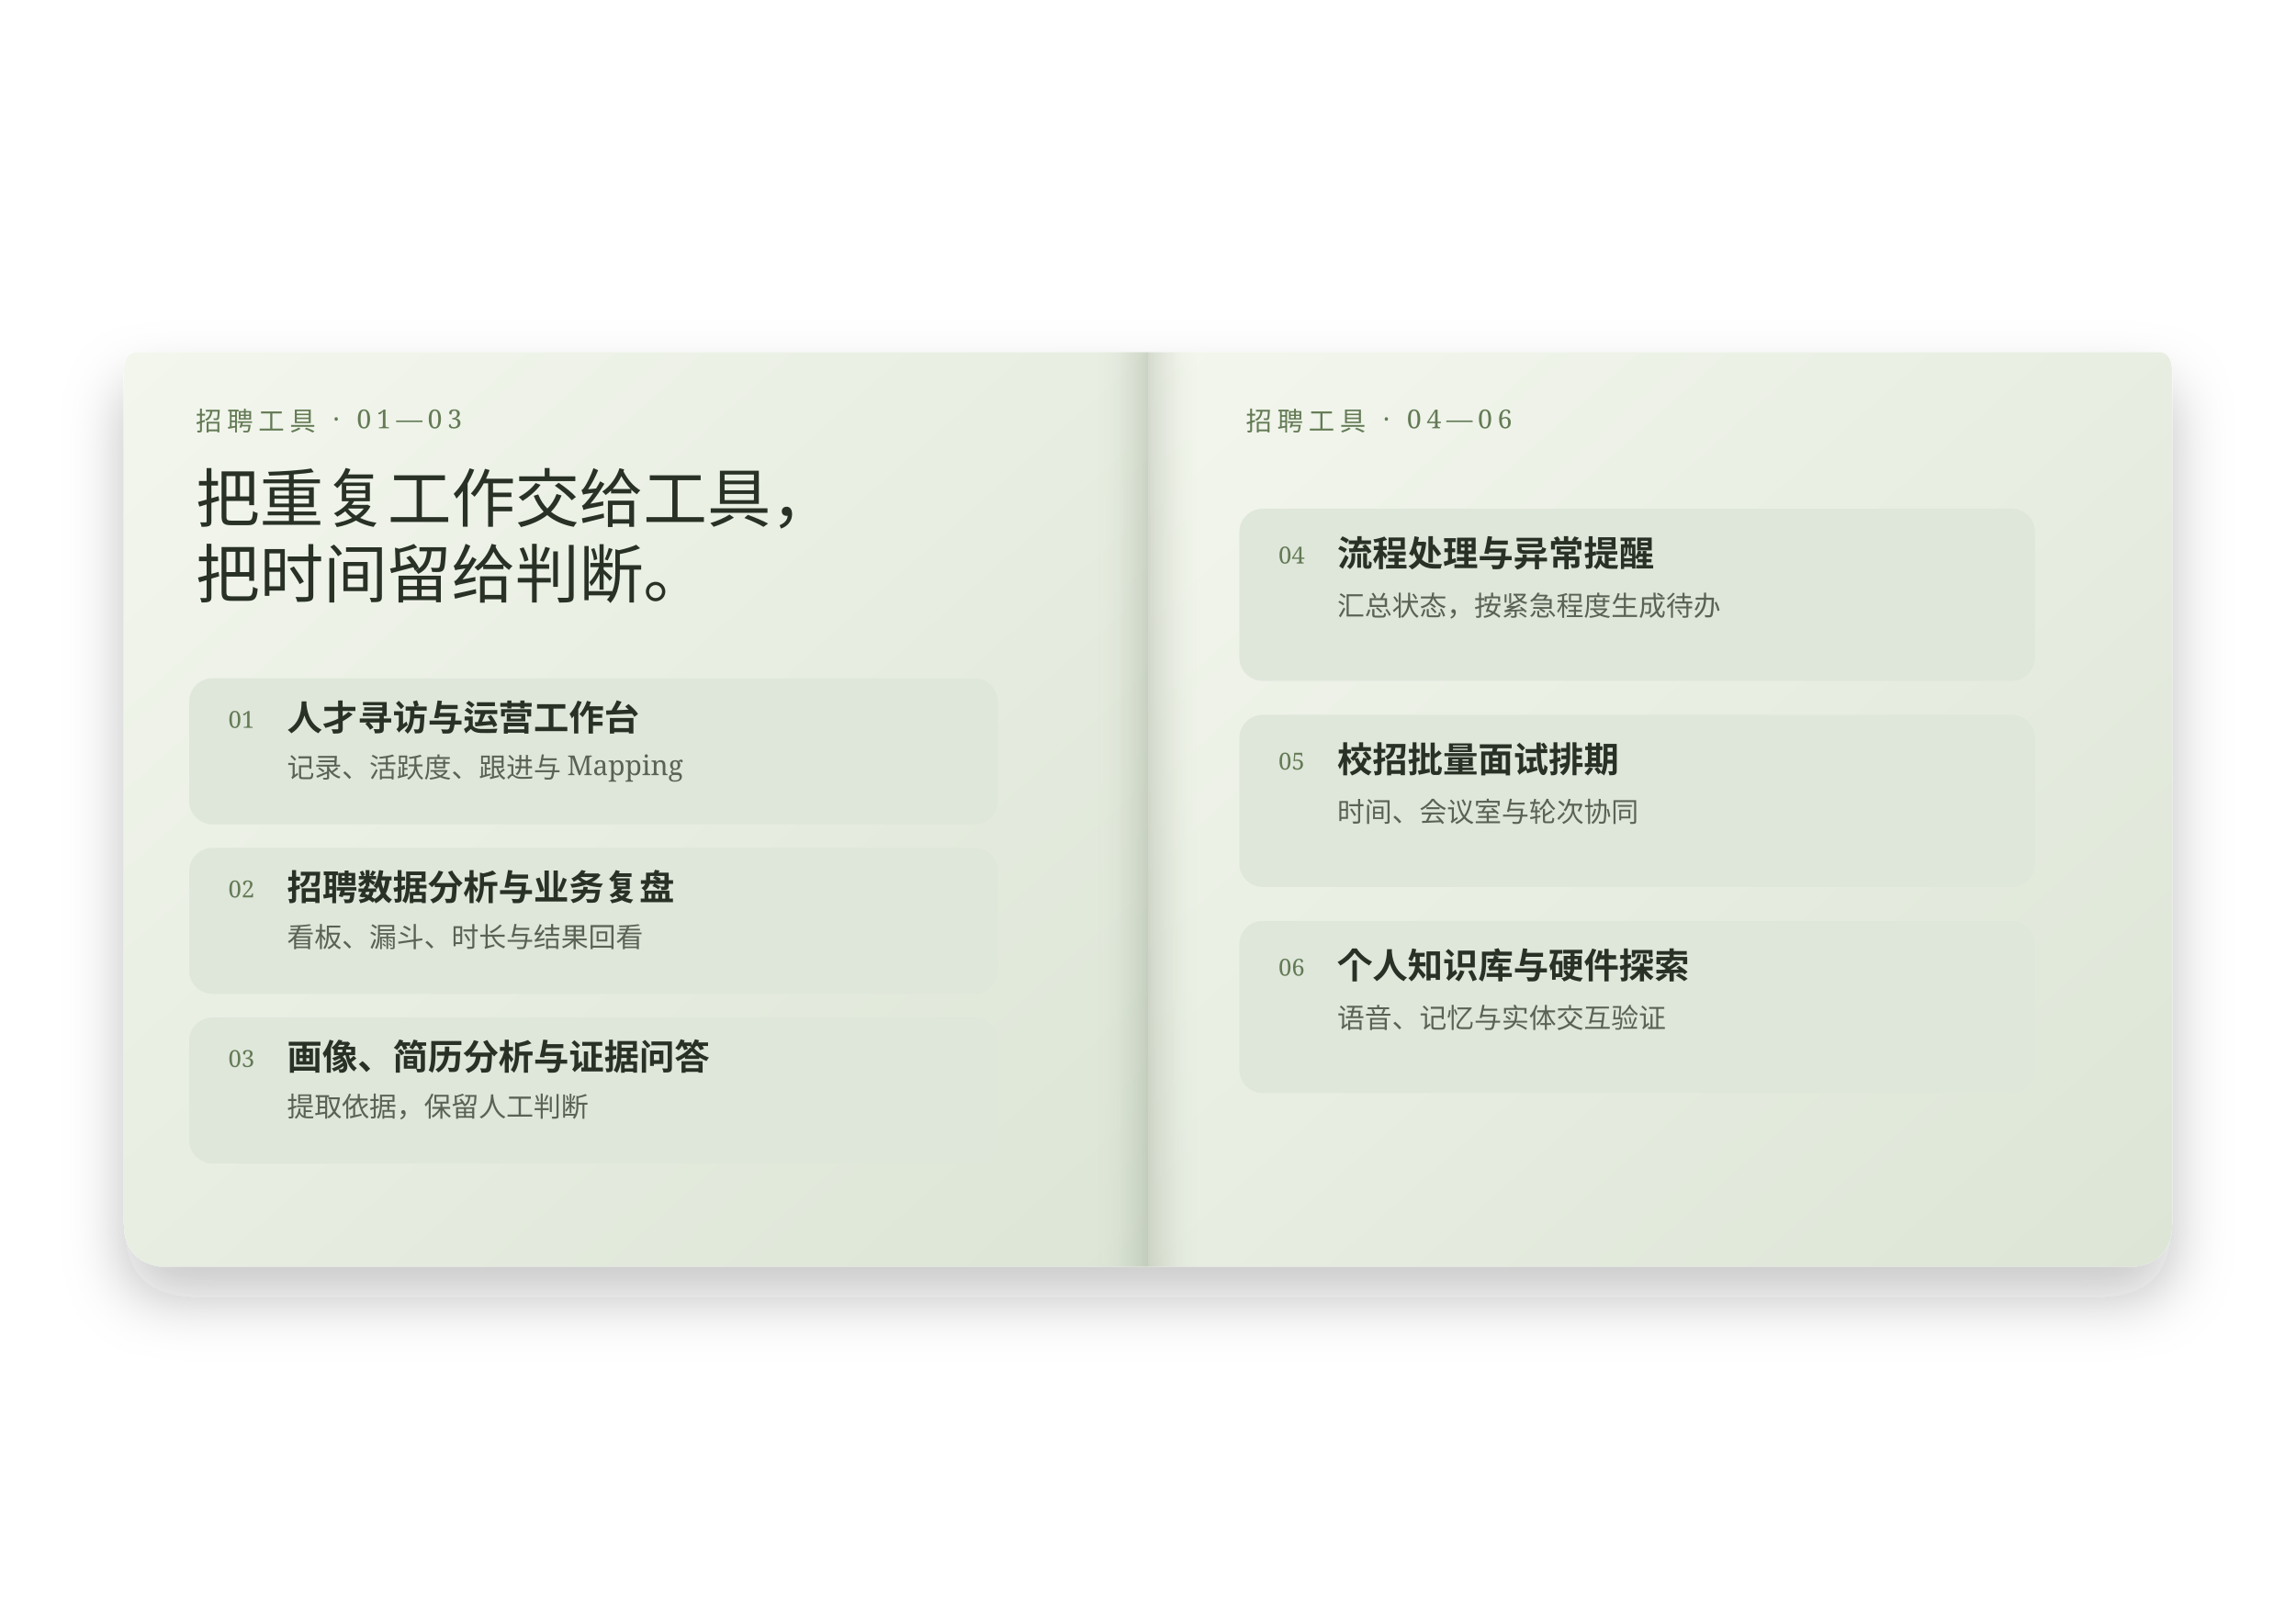
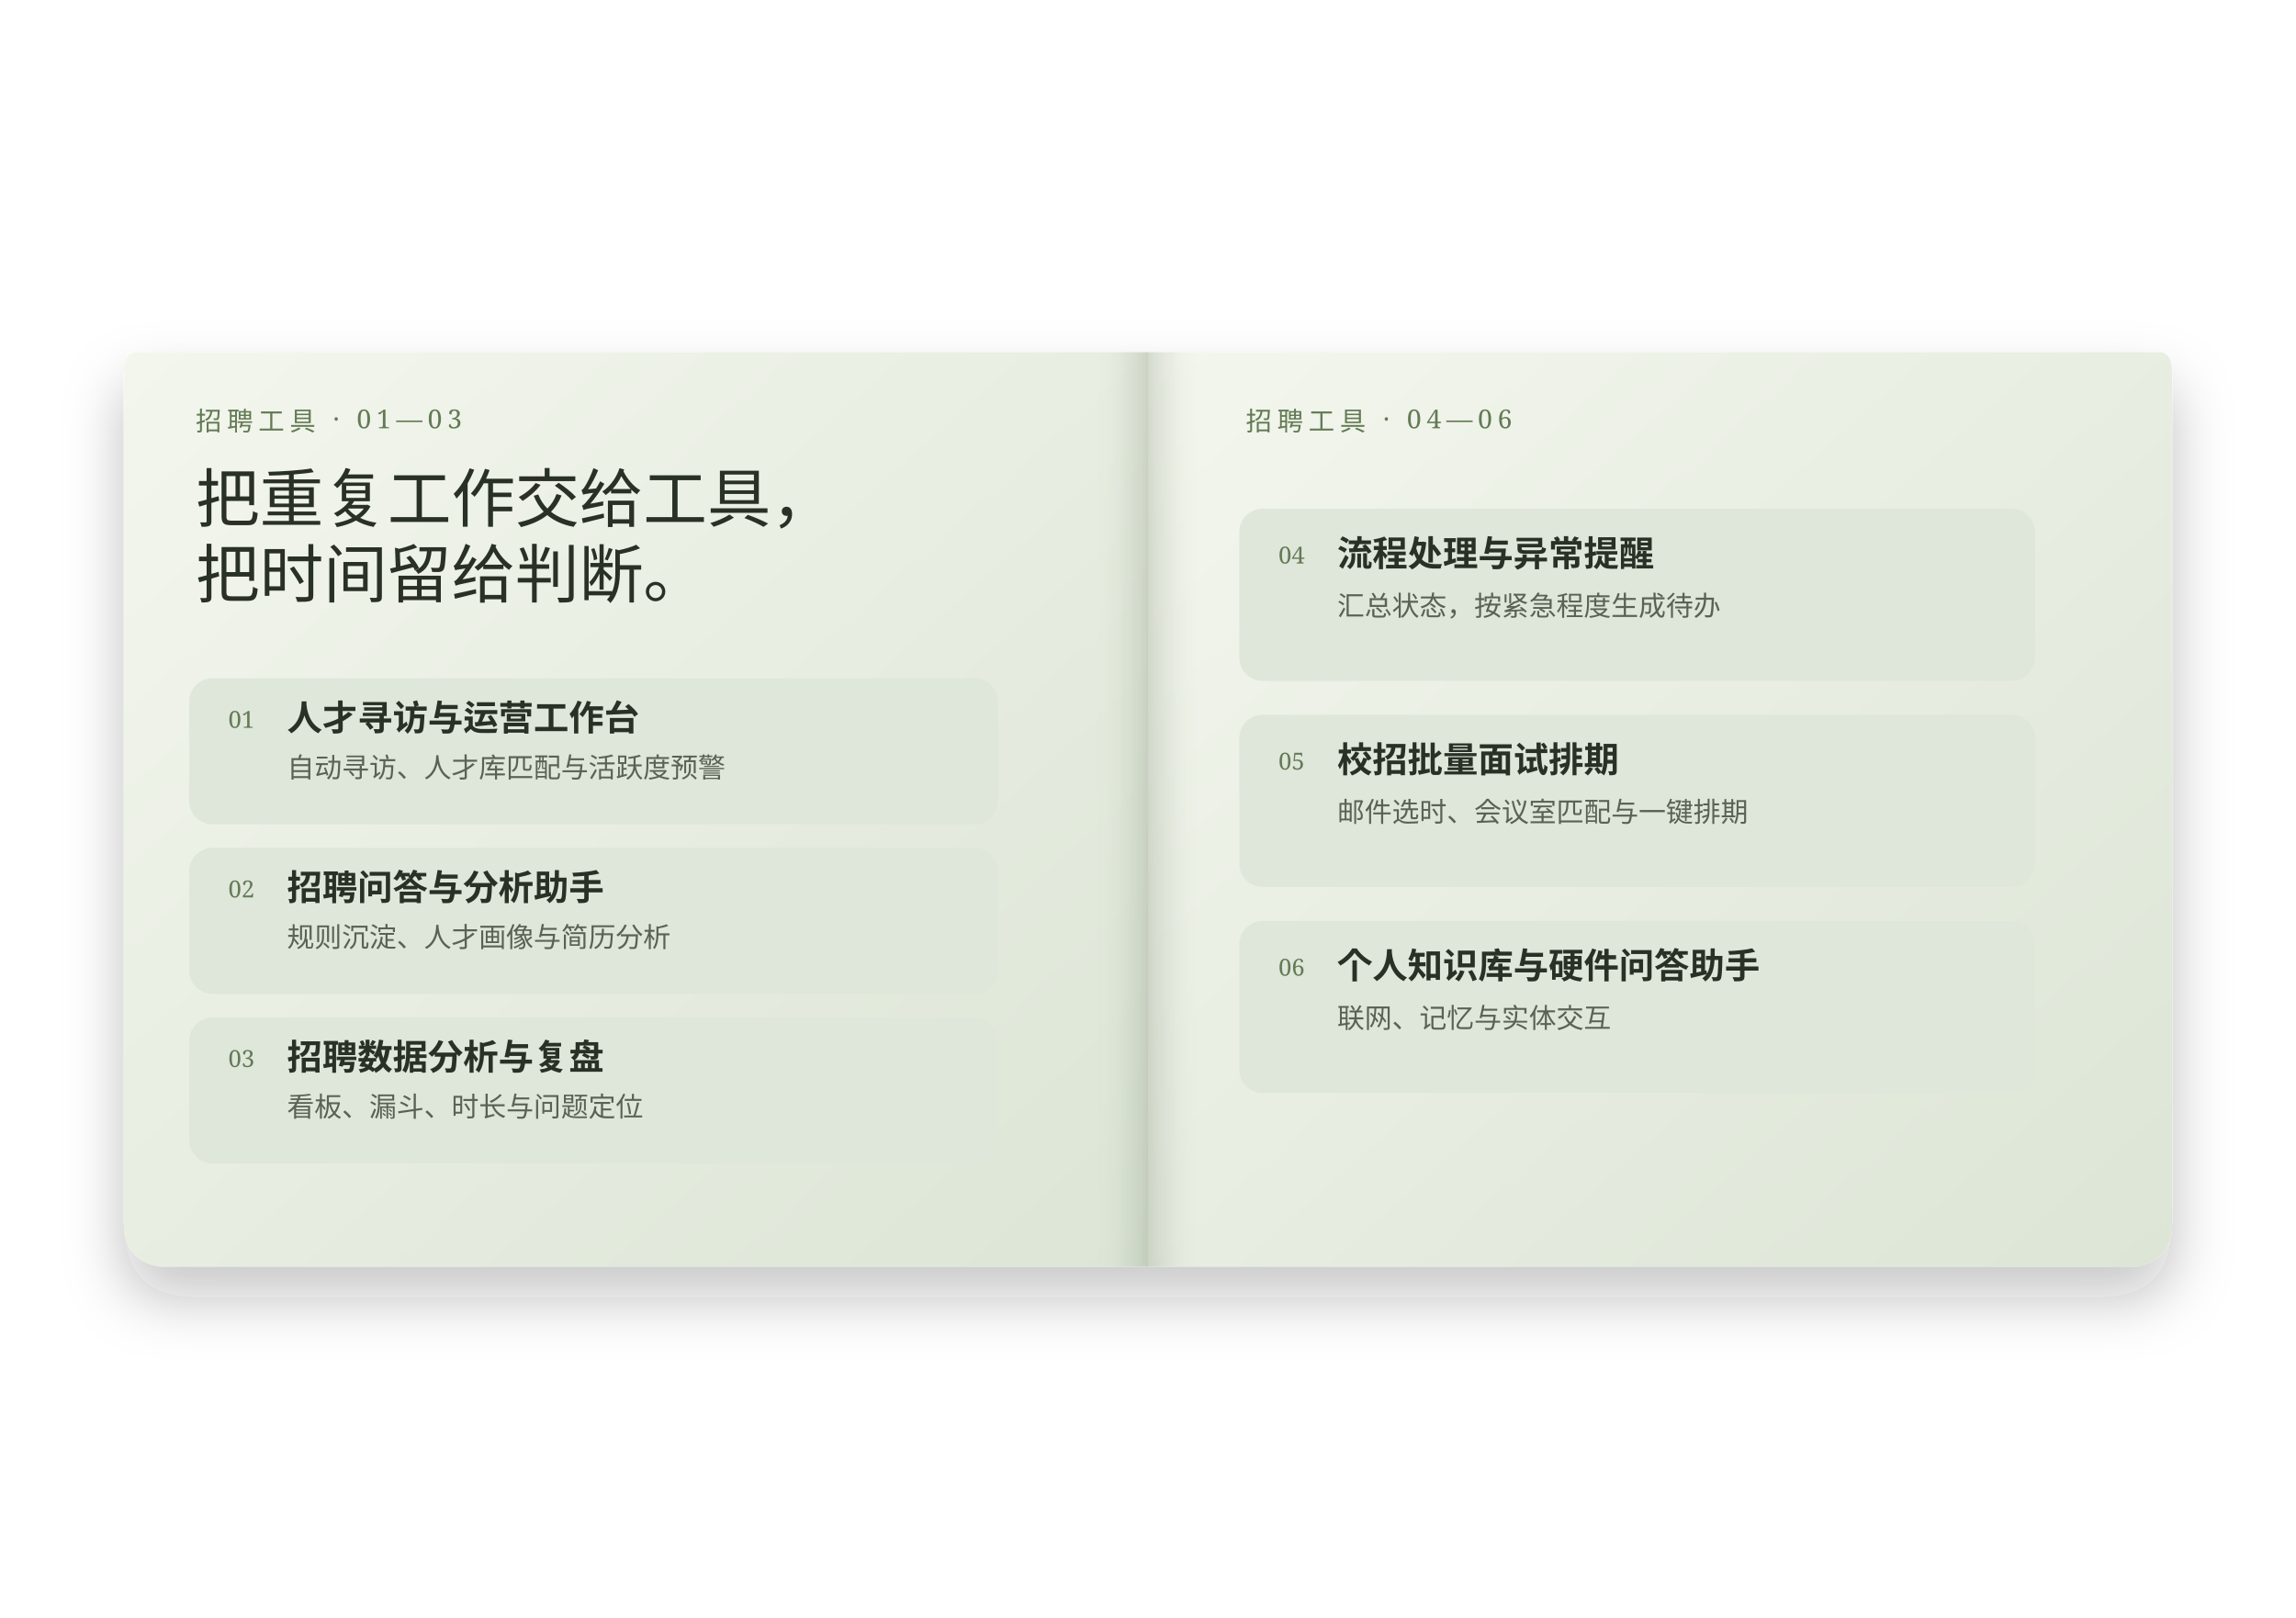
<svg xmlns="http://www.w3.org/2000/svg" width="1760" height="1240" viewBox="0 0 1760 1240">
  <defs>
    <filter id="s" x="-20%" y="-30%" width="140%" height="170%">
      <feDropShadow dx="0" dy="24" stdDeviation="22" flood-color="#20271d" flood-opacity=".25" />
    </filter>
    <linearGradient id="p" x1="0" y1="0" x2="1" y2="1">
      <stop stop-color="#f3f6ed" />
      <stop offset="1" stop-color="#dce5d6" />
    </linearGradient>
    <linearGradient id="g">
      <stop stop-color="#c8d3c2" stop-opacity="0" />
      <stop offset=".5" stop-color="#68765f" stop-opacity=".22" />
      <stop offset="1" stop-color="#c8d3c2" stop-opacity="0" />
    </linearGradient>
  </defs>
  <g filter="url(#s)">
    <path d="M105 270Q95 270 95 286V938Q95 966 122 971H880V270Z" fill="url(#p)" />
    <path d="M880 270H1655Q1665 270 1665 286V938Q1665 966 1638 971H880Z" fill="url(#p)" />
  </g>
  <text x="150" y="330" fill="#637a55" font-size="20" letter-spacing="4" font-family="Newsreader, STSong, serif">招聘工具 · 01—03</text>
  <text x="150" y="400" fill="#293126" font-size="49" font-family="Instrument Serif, STSong, serif">把重复工作交给工具，</text>
  <text x="150" y="458" fill="#293126" font-size="49" font-family="Instrument Serif, STSong, serif">把时间留给判断。</text>
  <g font-family="Newsreader, STSong, serif">
    <rect x="145" y="520" width="620" height="112" rx="18" fill="#dfe6da" />
    <text x="175" y="558" fill="#637a55" font-size="18">01</text>
    <text x="220" y="560" fill="#293126" font-size="27" font-weight="600">人才寻访与运营工作台</text>
-     <text x="220" y="596" fill="#596255" font-size="21">记录、活跃度、跟进与 Mapping</text>
+     <text x="220" y="596" fill="#596255" font-size="21">自动寻访、人才库匹配与活跃度预警</text>
    <rect x="145" y="650" width="620" height="112" rx="18" fill="#dfe6da" />
    <text x="175" y="688" fill="#637a55" font-size="18">02</text>
-     <text x="220" y="690" fill="#293126" font-size="27" font-weight="600">招聘数据分析与业务复盘</text>
-     <text x="220" y="726" fill="#596255" font-size="21">看板、漏斗、时长与结果回看</text>
+     <text x="220" y="690" fill="#293126" font-size="27" font-weight="600">招聘问答与分析助手</text>
+     <text x="220" y="726" fill="#596255" font-size="21">规则沉淀、人才画像与简历分析</text>
    <rect x="145" y="780" width="620" height="112" rx="18" fill="#dfe6da" />
    <text x="175" y="818" fill="#637a55" font-size="18">03</text>
-     <text x="220" y="820" fill="#293126" font-size="27" font-weight="600">画像、简历分析与证据问答</text>
-     <text x="220" y="856" fill="#596255" font-size="21">提取依据，保留人工判断</text>
+     <text x="220" y="820" fill="#293126" font-size="27" font-weight="600">招聘数据分析与复盘</text>
+     <text x="220" y="856" fill="#596255" font-size="21">看板、漏斗、时长与问题定位</text>
  </g>
  <text x="955" y="330" fill="#637a55" font-size="20" letter-spacing="4" font-family="Newsreader, STSong, serif">招聘工具 · 04—06</text>
  <g font-family="Newsreader, STSong, serif">
    <rect x="950" y="390" width="610" height="132" rx="18" fill="#dfe6da" />
    <text x="980" y="432" fill="#637a55" font-size="18">04</text>
    <text x="1025" y="434" fill="#293126" font-size="27" font-weight="600">流程处理与异常提醒</text>
    <text x="1025" y="472" fill="#596255" font-size="21">汇总状态，按紧急程度生成待办</text>
    <rect x="950" y="548" width="610" height="132" rx="18" fill="#dfe6da" />
    <text x="980" y="590" fill="#637a55" font-size="18">05</text>
    <text x="1025" y="592" fill="#293126" font-size="27" font-weight="600">校招批量面试排期</text>
-     <text x="1025" y="630" fill="#596255" font-size="21">时间、会议室与轮次协同</text>
+     <text x="1025" y="630" fill="#596255" font-size="21">邮件选时、会议室匹配与一键排期</text>
    <rect x="950" y="706" width="610" height="132" rx="18" fill="#dfe6da" />
    <text x="980" y="748" fill="#637a55" font-size="18">06</text>
-     <text x="1025" y="750" fill="#293126" font-size="27" font-weight="600">个人知识库与硬件探索</text>
-     <text x="1025" y="788" fill="#596255" font-size="21">语音、记忆与实体交互验证</text>
+     <text x="1025" y="750" fill="#293126" font-size="27" font-weight="600">个人知识库与硬件问答助手</text>
+     <text x="1025" y="788" fill="#596255" font-size="21">联网、记忆与实体交互</text>
  </g>
  <rect x="842" y="270" width="76" height="701" fill="url(#g)" />
</svg>
